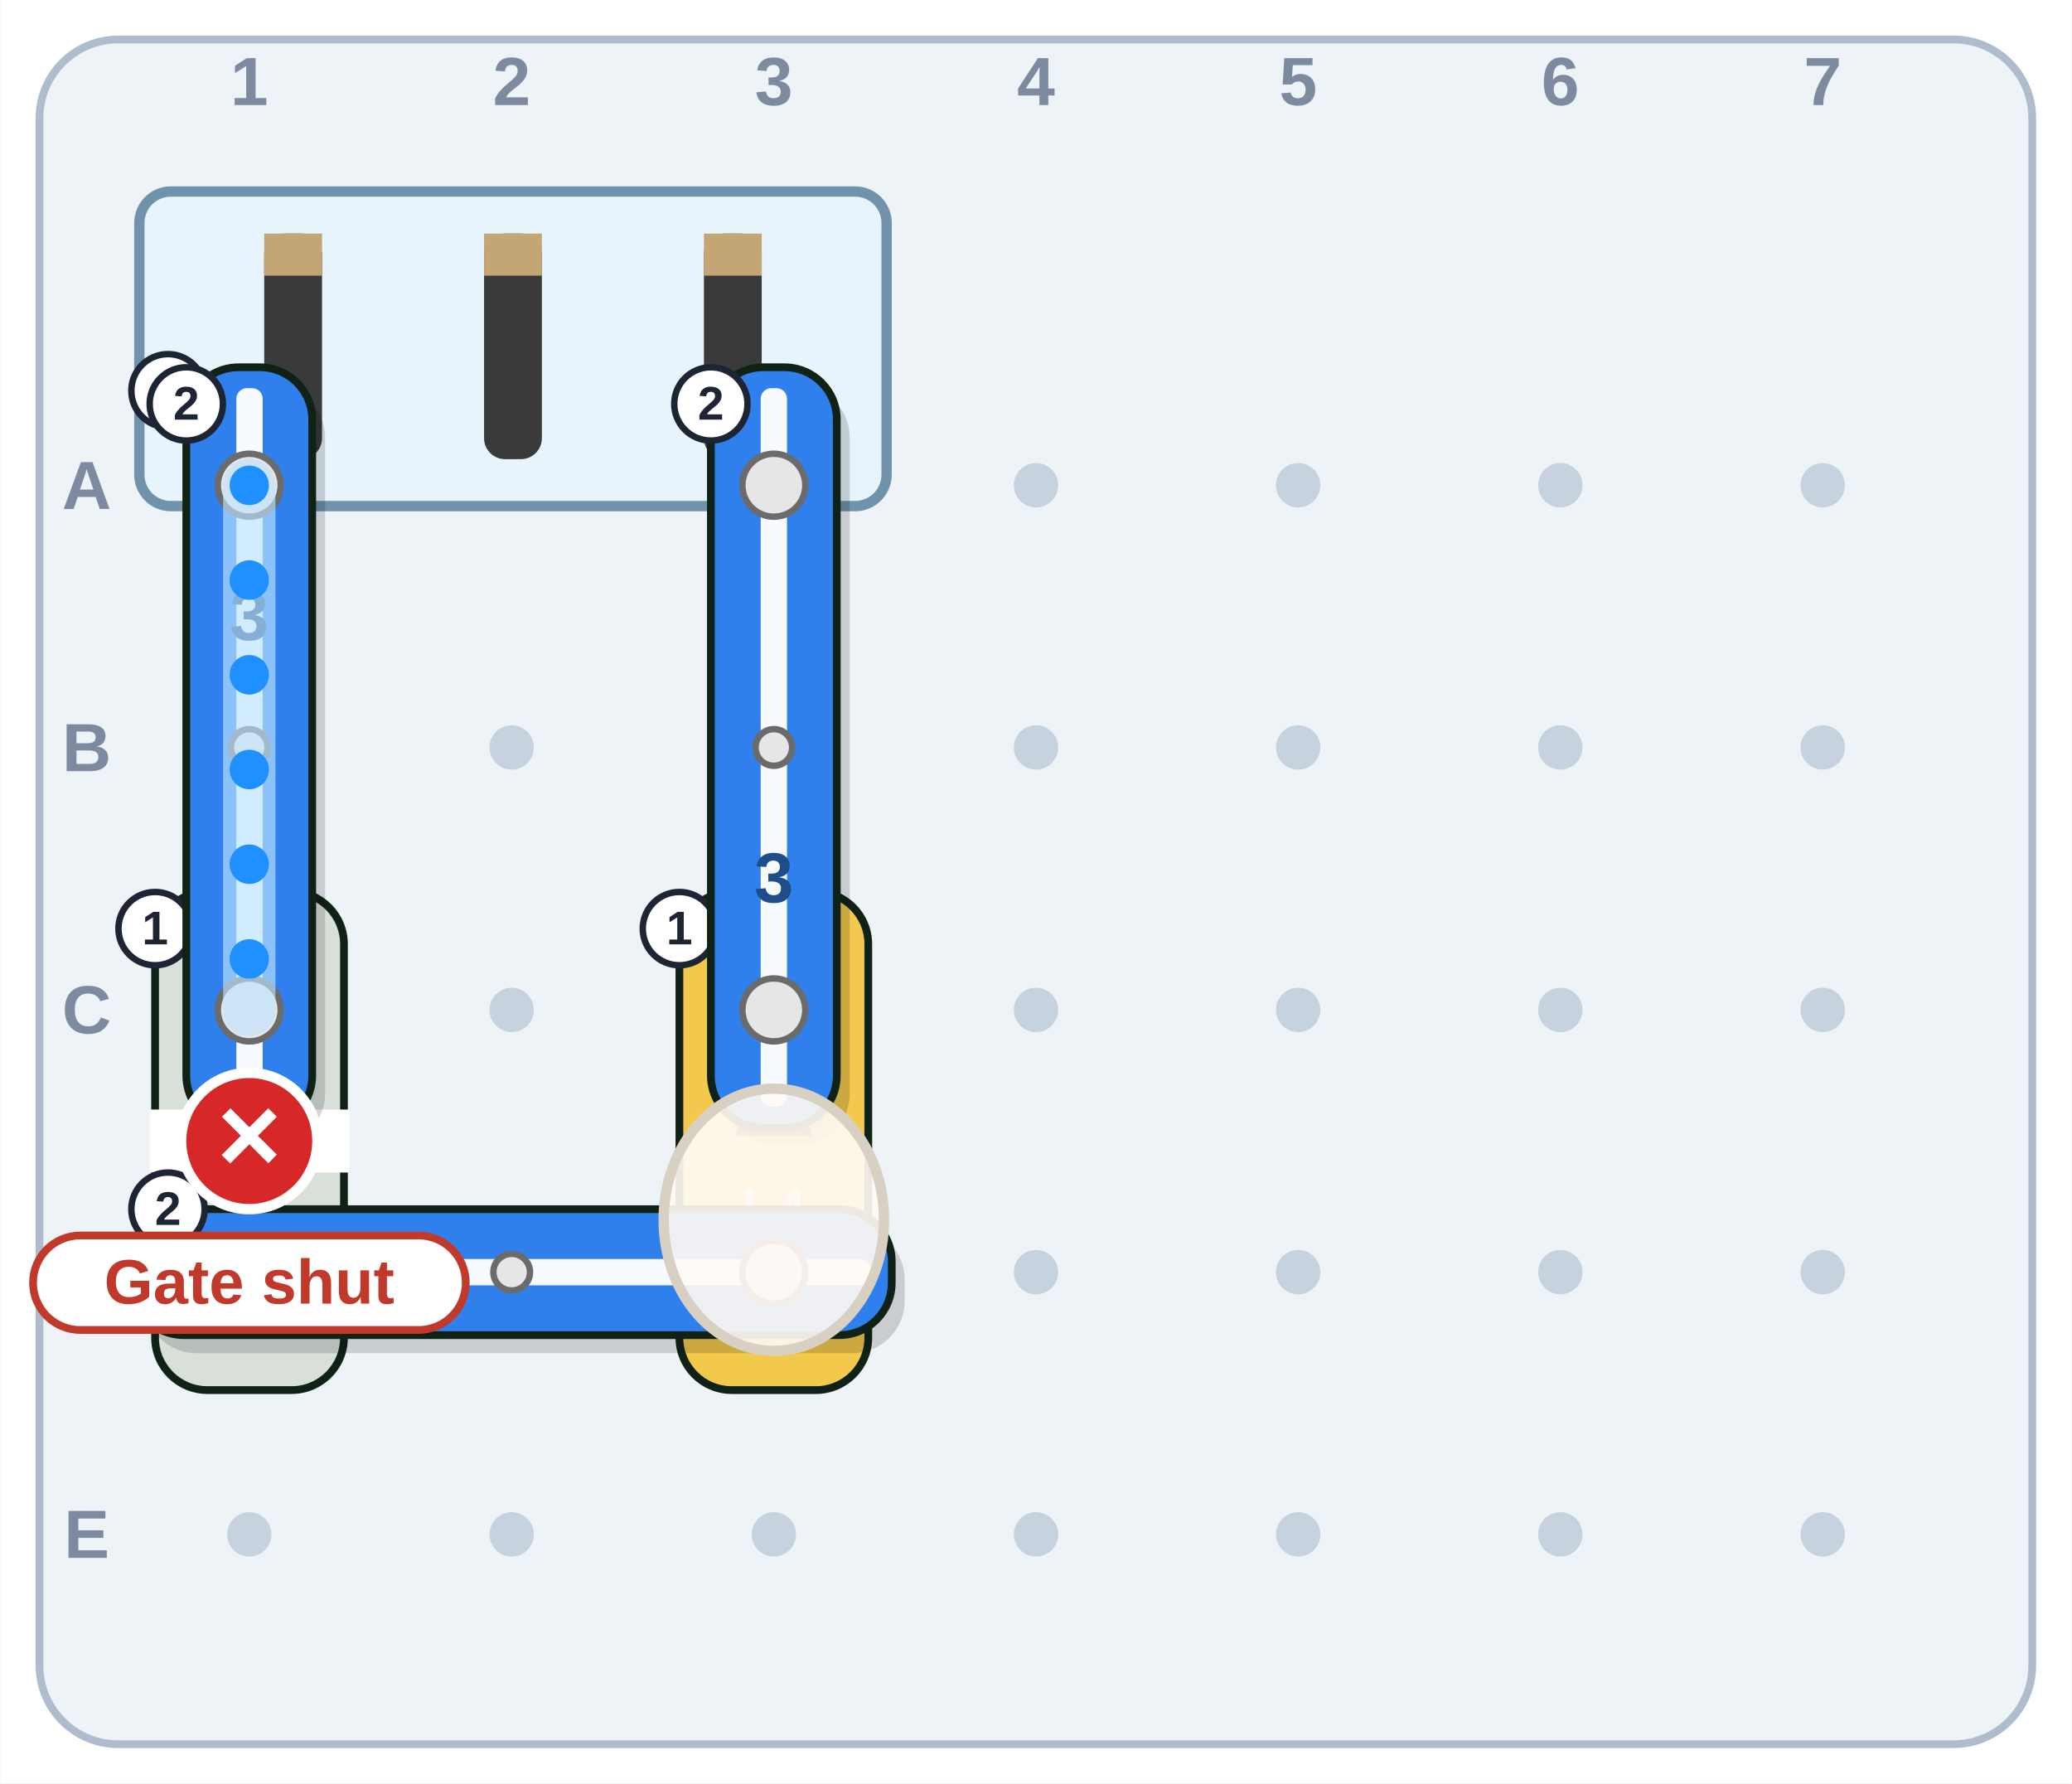
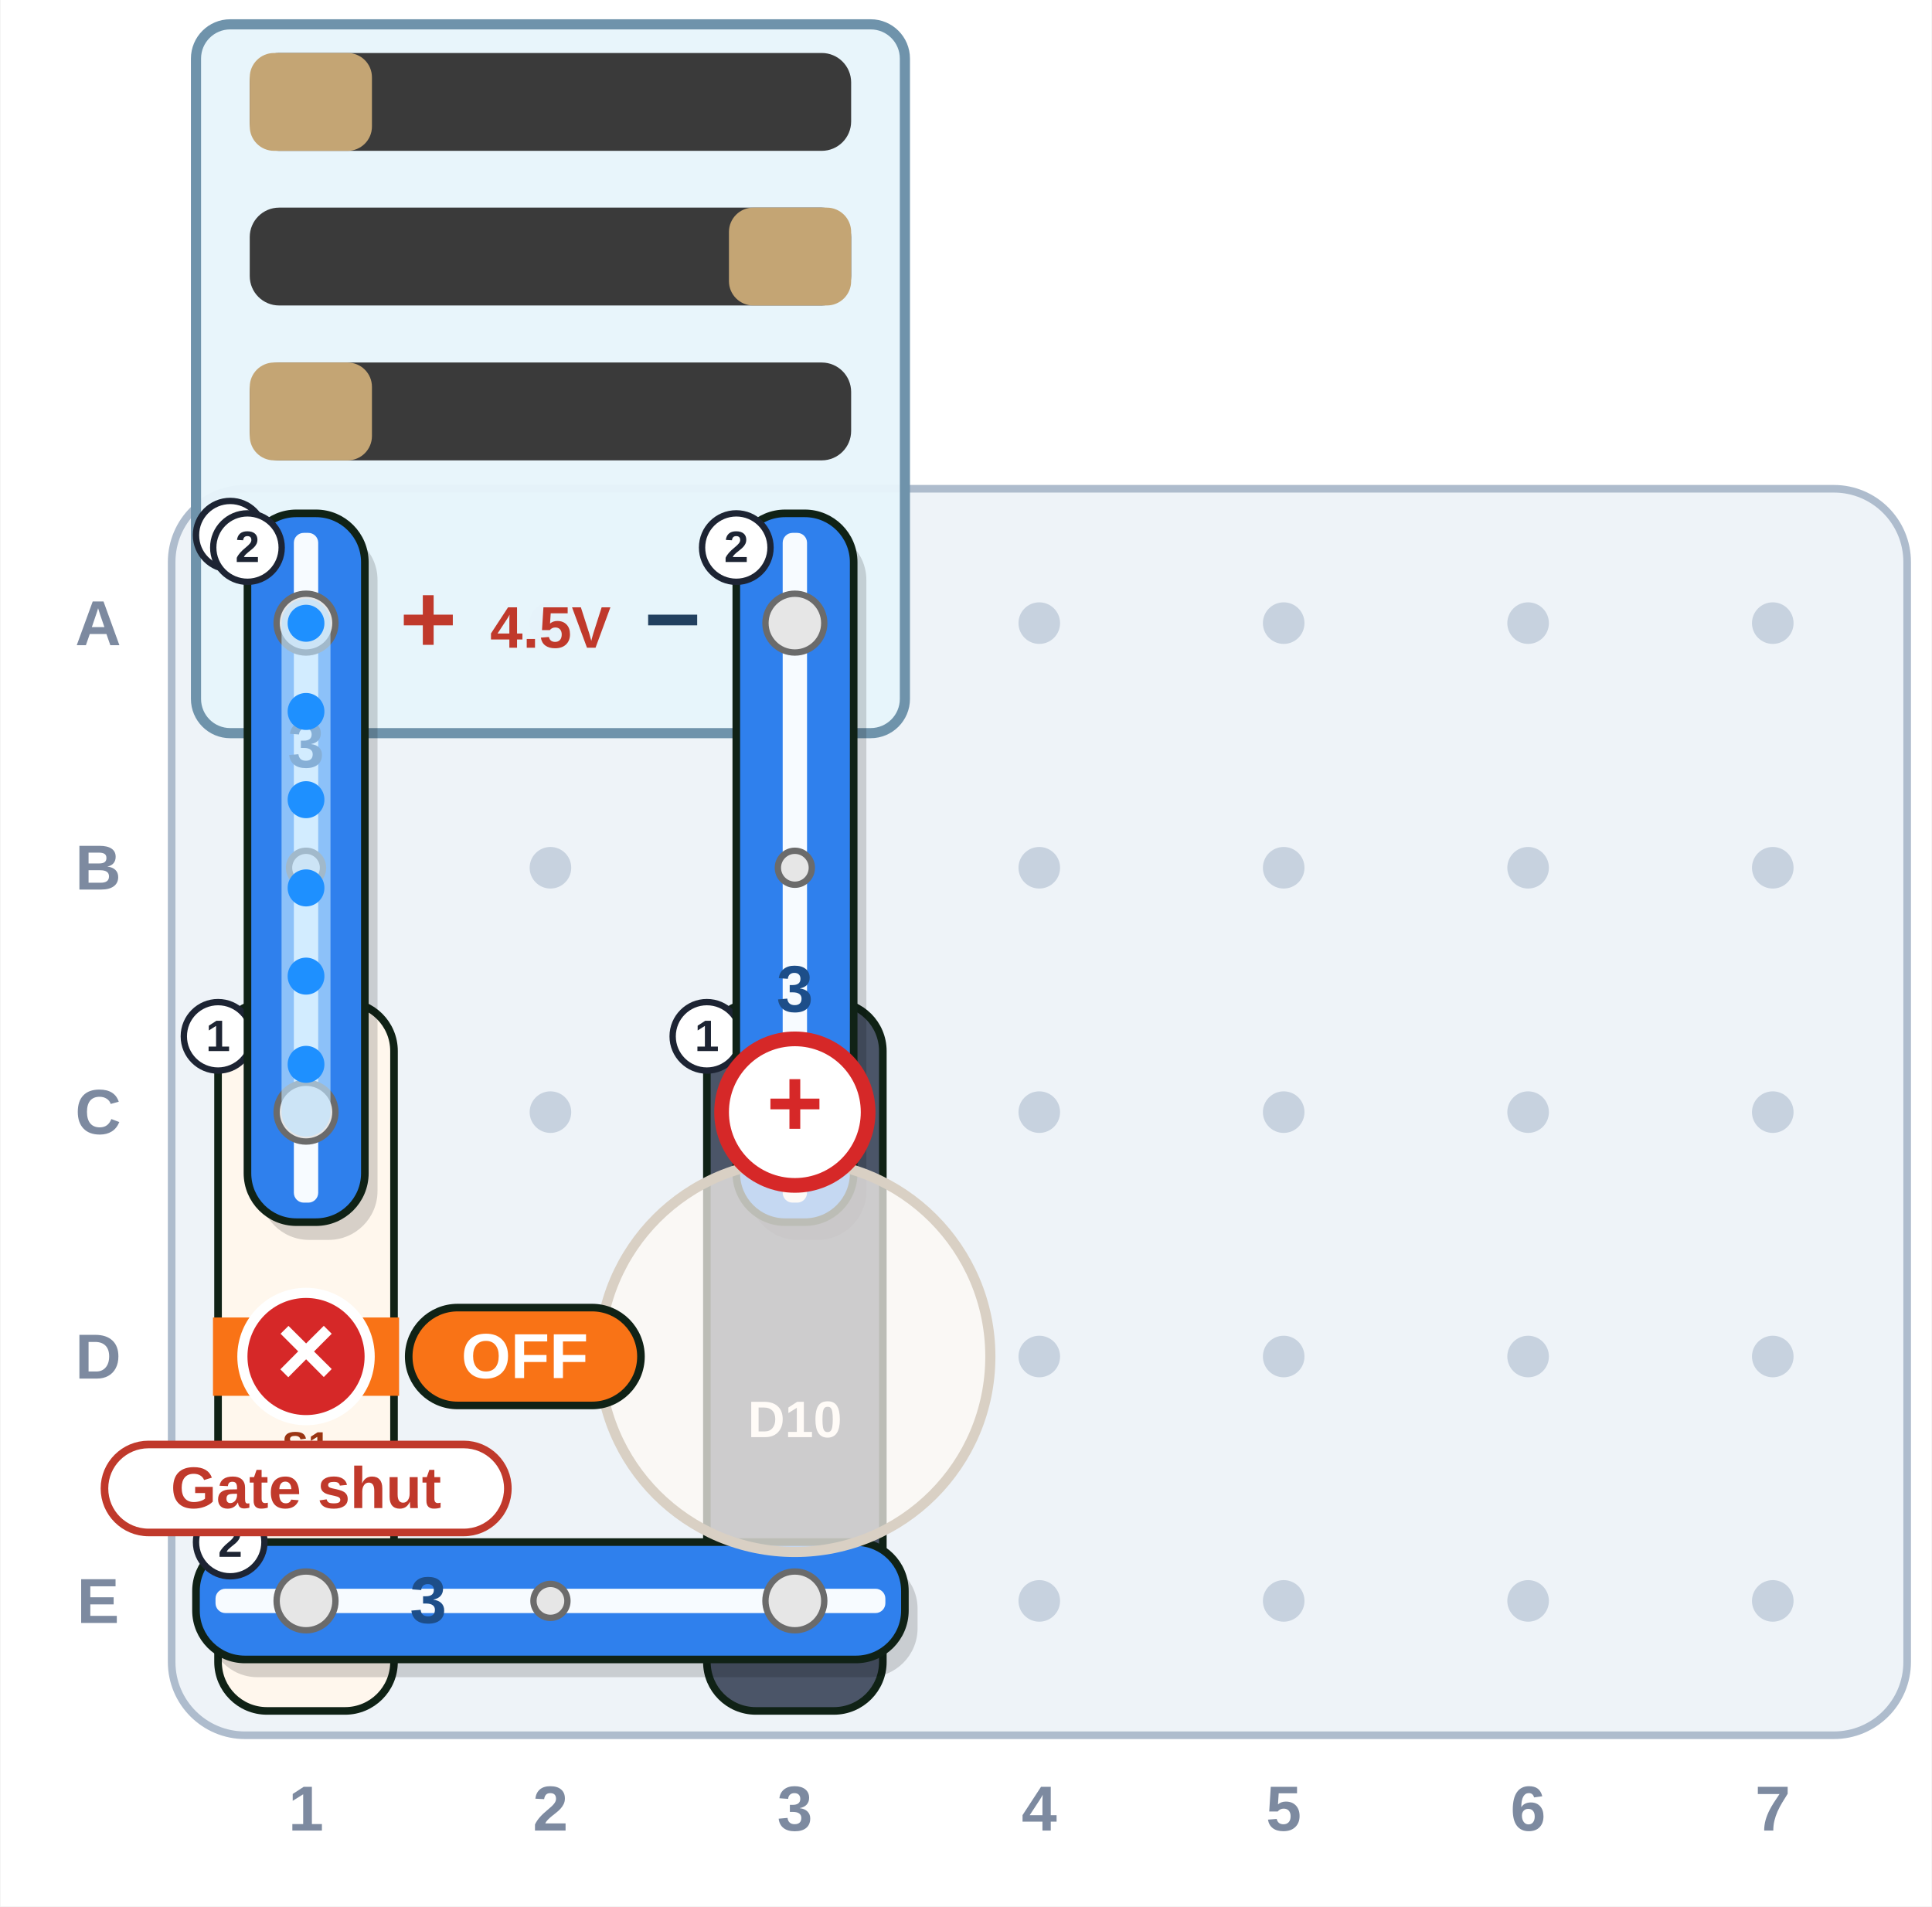
- <svg xmlns="http://www.w3.org/2000/svg" width="803" height="691" viewBox="198.6 100.2 802.8 691.0" font-family="'Avenir Next','Trebuchet MS','Helvetica Neue',Arial,sans-serif">
-   <rect x="198.6" y="100.2" width="802.8" height="691.0" fill="#ffffff" />
-   <rect x="213.8" y="115.5" width="772.3" height="660.5" rx="30.5" fill="#eef3f8" stroke="#aebccd" stroke-width="3" />
-   <circle cx="295.1" cy="288.2" r="8.6" fill="#c7d2df" />
-   <circle cx="396.8" cy="288.2" r="8.6" fill="#c7d2df" />
-   <circle cx="498.4" cy="288.2" r="8.6" fill="#c7d2df" />
-   <circle cx="600.0" cy="288.2" r="8.6" fill="#c7d2df" />
-   <circle cx="701.6" cy="288.2" r="8.6" fill="#c7d2df" />
-   <circle cx="803.2" cy="288.2" r="8.6" fill="#c7d2df" />
-   <circle cx="904.9" cy="288.2" r="8.6" fill="#c7d2df" />
-   <circle cx="295.1" cy="389.8" r="8.6" fill="#c7d2df" />
-   <circle cx="396.8" cy="389.8" r="8.6" fill="#c7d2df" />
-   <circle cx="498.4" cy="389.8" r="8.6" fill="#c7d2df" />
-   <circle cx="600.0" cy="389.8" r="8.6" fill="#c7d2df" />
-   <circle cx="701.6" cy="389.8" r="8.6" fill="#c7d2df" />
-   <circle cx="803.2" cy="389.8" r="8.6" fill="#c7d2df" />
-   <circle cx="904.9" cy="389.8" r="8.6" fill="#c7d2df" />
-   <circle cx="295.1" cy="491.5" r="8.6" fill="#c7d2df" />
-   <circle cx="396.8" cy="491.5" r="8.6" fill="#c7d2df" />
-   <circle cx="498.4" cy="491.5" r="8.6" fill="#c7d2df" />
-   <circle cx="600.0" cy="491.5" r="8.6" fill="#c7d2df" />
-   <circle cx="701.6" cy="491.5" r="8.6" fill="#c7d2df" />
-   <circle cx="803.2" cy="491.5" r="8.6" fill="#c7d2df" />
-   <circle cx="904.9" cy="491.5" r="8.6" fill="#c7d2df" />
-   <circle cx="295.1" cy="593.1" r="8.6" fill="#c7d2df" />
-   <circle cx="396.8" cy="593.1" r="8.6" fill="#c7d2df" />
-   <circle cx="498.4" cy="593.1" r="8.6" fill="#c7d2df" />
-   <circle cx="600.0" cy="593.1" r="8.6" fill="#c7d2df" />
-   <circle cx="701.6" cy="593.1" r="8.6" fill="#c7d2df" />
-   <circle cx="803.2" cy="593.1" r="8.6" fill="#c7d2df" />
-   <circle cx="904.9" cy="593.1" r="8.6" fill="#c7d2df" />
-   <circle cx="295.1" cy="694.7" r="8.6" fill="#c7d2df" />
-   <circle cx="396.8" cy="694.7" r="8.6" fill="#c7d2df" />
-   <circle cx="498.4" cy="694.7" r="8.6" fill="#c7d2df" />
-   <circle cx="600.0" cy="694.7" r="8.6" fill="#c7d2df" />
-   <circle cx="701.6" cy="694.7" r="8.6" fill="#c7d2df" />
-   <circle cx="803.2" cy="694.7" r="8.6" fill="#c7d2df" />
-   <circle cx="904.9" cy="694.7" r="8.6" fill="#c7d2df" />
-   <text x="232.1" y="297.4" font-size="26.422" fill="#7d8aa0" font-weight="bold" text-anchor="middle">
-     <tspan x="232.1" dy="0.0">A</tspan>
+ <svg xmlns="http://www.w3.org/2000/svg" width="762" height="752" viewBox="219.2 24.0 761.6 752.0" font-family="'Avenir Next','Trebuchet MS','Helvetica Neue',Arial,sans-serif">
+   <rect x="219.2" y="24.0" width="761.6" height="752.0" fill="#ffffff" />
+   <rect x="286.7" y="216.8" width="684.5" height="491.7" rx="28.9" fill="#eef3f8" stroke="#aebccd" stroke-width="3" data-grid="7x5" />
+   <circle cx="339.7" cy="269.8" r="8.2" fill="#c7d2df" />
+   <circle cx="436.1" cy="269.8" r="8.2" fill="#c7d2df" />
+   <circle cx="532.5" cy="269.8" r="8.2" fill="#c7d2df" />
+   <circle cx="628.9" cy="269.8" r="8.2" fill="#c7d2df" />
+   <circle cx="725.3" cy="269.8" r="8.2" fill="#c7d2df" />
+   <circle cx="821.7" cy="269.8" r="8.2" fill="#c7d2df" />
+   <circle cx="918.2" cy="269.8" r="8.2" fill="#c7d2df" />
+   <circle cx="339.7" cy="366.3" r="8.2" fill="#c7d2df" />
+   <circle cx="436.1" cy="366.3" r="8.2" fill="#c7d2df" />
+   <circle cx="532.5" cy="366.3" r="8.2" fill="#c7d2df" />
+   <circle cx="628.9" cy="366.3" r="8.2" fill="#c7d2df" />
+   <circle cx="725.3" cy="366.3" r="8.2" fill="#c7d2df" />
+   <circle cx="821.7" cy="366.3" r="8.2" fill="#c7d2df" />
+   <circle cx="918.2" cy="366.3" r="8.2" fill="#c7d2df" />
+   <circle cx="339.7" cy="462.7" r="8.2" fill="#c7d2df" />
+   <circle cx="436.1" cy="462.7" r="8.2" fill="#c7d2df" />
+   <circle cx="532.5" cy="462.7" r="8.2" fill="#c7d2df" />
+   <circle cx="628.9" cy="462.7" r="8.2" fill="#c7d2df" />
+   <circle cx="725.3" cy="462.7" r="8.2" fill="#c7d2df" />
+   <circle cx="821.7" cy="462.7" r="8.2" fill="#c7d2df" />
+   <circle cx="918.2" cy="462.7" r="8.2" fill="#c7d2df" />
+   <circle cx="339.7" cy="559.1" r="8.2" fill="#c7d2df" />
+   <circle cx="436.1" cy="559.1" r="8.2" fill="#c7d2df" />
+   <circle cx="532.5" cy="559.1" r="8.2" fill="#c7d2df" />
+   <circle cx="628.9" cy="559.1" r="8.2" fill="#c7d2df" />
+   <circle cx="725.3" cy="559.1" r="8.2" fill="#c7d2df" />
+   <circle cx="821.7" cy="559.1" r="8.2" fill="#c7d2df" />
+   <circle cx="918.2" cy="559.1" r="8.2" fill="#c7d2df" />
+   <circle cx="339.7" cy="655.5" r="8.2" fill="#c7d2df" />
+   <circle cx="436.1" cy="655.5" r="8.2" fill="#c7d2df" />
+   <circle cx="532.5" cy="655.5" r="8.2" fill="#c7d2df" />
+   <circle cx="628.9" cy="655.5" r="8.2" fill="#c7d2df" />
+   <circle cx="725.3" cy="655.5" r="8.2" fill="#c7d2df" />
+   <circle cx="821.7" cy="655.5" r="8.2" fill="#c7d2df" />
+   <circle cx="918.2" cy="655.5" r="8.2" fill="#c7d2df" />
+   <text x="257.7" y="278.5" font-size="25.067" fill="#7d8aa0" font-weight="bold" text-anchor="middle">
+     <tspan x="257.7" dy="0.0">A</tspan>
  </text>
-   <text x="232.1" y="399.0" font-size="26.422" fill="#7d8aa0" font-weight="bold" text-anchor="middle">
-     <tspan x="232.1" dy="0.0">B</tspan>
+   <text x="257.7" y="374.9" font-size="25.067" fill="#7d8aa0" font-weight="bold" text-anchor="middle">
+     <tspan x="257.7" dy="0.0">B</tspan>
  </text>
-   <text x="232.1" y="500.6" font-size="26.422" fill="#7d8aa0" font-weight="bold" text-anchor="middle">
-     <tspan x="232.1" dy="0.0">C</tspan>
+   <text x="257.7" y="471.3" font-size="25.067" fill="#7d8aa0" font-weight="bold" text-anchor="middle">
+     <tspan x="257.7" dy="0.0">C</tspan>
  </text>
-   <text x="232.1" y="602.2" font-size="26.422" fill="#7d8aa0" font-weight="bold" text-anchor="middle">
-     <tspan x="232.1" dy="0.0">D</tspan>
+   <text x="257.7" y="567.8" font-size="25.067" fill="#7d8aa0" font-weight="bold" text-anchor="middle">
+     <tspan x="257.7" dy="0.0">D</tspan>
  </text>
-   <text x="232.1" y="703.8" font-size="26.422" fill="#7d8aa0" font-weight="bold" text-anchor="middle">
-     <tspan x="232.1" dy="0.0">E</tspan>
+   <text x="257.7" y="664.2" font-size="25.067" fill="#7d8aa0" font-weight="bold" text-anchor="middle">
+     <tspan x="257.7" dy="0.0">E</tspan>
  </text>
-   <text x="295.1" y="140.9" font-size="26.422" fill="#7d8aa0" font-weight="bold" text-anchor="middle">
-     <tspan x="295.1" dy="0.0">1</tspan>
+   <text x="339.7" y="746.1" font-size="25.067" fill="#7d8aa0" font-weight="bold" text-anchor="middle">
+     <tspan x="339.7" dy="0.0">1</tspan>
  </text>
-   <text x="396.8" y="140.9" font-size="26.422" fill="#7d8aa0" font-weight="bold" text-anchor="middle">
-     <tspan x="396.8" dy="0.0">2</tspan>
+   <text x="436.1" y="746.1" font-size="25.067" fill="#7d8aa0" font-weight="bold" text-anchor="middle">
+     <tspan x="436.1" dy="0.0">2</tspan>
  </text>
-   <text x="498.4" y="140.9" font-size="26.422" fill="#7d8aa0" font-weight="bold" text-anchor="middle">
-     <tspan x="498.4" dy="0.0">3</tspan>
+   <text x="532.5" y="746.1" font-size="25.067" fill="#7d8aa0" font-weight="bold" text-anchor="middle">
+     <tspan x="532.5" dy="0.0">3</tspan>
  </text>
-   <text x="600.0" y="140.9" font-size="26.422" fill="#7d8aa0" font-weight="bold" text-anchor="middle">
-     <tspan x="600.0" dy="0.0">4</tspan>
+   <text x="628.9" y="746.1" font-size="25.067" fill="#7d8aa0" font-weight="bold" text-anchor="middle">
+     <tspan x="628.9" dy="0.0">4</tspan>
  </text>
-   <text x="701.6" y="140.9" font-size="26.422" fill="#7d8aa0" font-weight="bold" text-anchor="middle">
-     <tspan x="701.6" dy="0.0">5</tspan>
+   <text x="725.3" y="746.1" font-size="25.067" fill="#7d8aa0" font-weight="bold" text-anchor="middle">
+     <tspan x="725.3" dy="0.0">5</tspan>
  </text>
-   <text x="803.2" y="140.9" font-size="26.422" fill="#7d8aa0" font-weight="bold" text-anchor="middle">
-     <tspan x="803.2" dy="0.0">6</tspan>
+   <text x="821.7" y="746.1" font-size="25.067" fill="#7d8aa0" font-weight="bold" text-anchor="middle">
+     <tspan x="821.7" dy="0.0">6</tspan>
  </text>
-   <text x="904.9" y="140.9" font-size="26.422" fill="#7d8aa0" font-weight="bold" text-anchor="middle">
-     <tspan x="904.9" dy="0.0">7</tspan>
+   <text x="918.2" y="746.1" font-size="25.067" fill="#7d8aa0" font-weight="bold" text-anchor="middle">
+     <tspan x="918.2" dy="0.0">7</tspan>
  </text>
-   <g opacity="1">
-     <rect x="252.5" y="174.4" width="289.6" height="121.9" rx="12.2" fill="#e7f4fb" stroke="#6f93ab" stroke-width="4" />
-     <rect x="300.9" y="190.7" width="22.4" height="87.4" rx="8.1" fill="#3a3a3a" />
-     <rect x="300.9" y="190.7" width="22.4" height="16.3" fill="#c4a574" />
-     <rect x="386.1" y="190.7" width="22.4" height="87.4" rx="8.1" fill="#3a3a3a" />
-     <rect x="386.1" y="190.7" width="22.4" height="16.3" fill="#c4a574" />
-     <rect x="471.3" y="190.7" width="22.4" height="87.4" rx="8.1" fill="#3a3a3a" />
-     <rect x="471.3" y="190.7" width="22.4" height="16.3" fill="#c4a574" />
-     <circle cx="295.1" cy="288.2" r="16.3" fill="#d8dde3" stroke="#5c6770" stroke-width="3" />
-     <text x="295.1" y="259.8" font-size="28.454" fill="#c0392b" font-weight="bold" text-anchor="middle">
-       <tspan x="295.1" dy="0.0">+</tspan>
+   <g opacity="1" data-step="2" data-key="B3B" data-want="1A 3A span=3 depth=3" data-drawn="1A 3A span=3 depth=3">
+     <rect x="296.3" y="33.6" width="279.6" height="279.6" rx="13.5" fill="#e7f4fb" fill-opacity="0.96" stroke="#6f93ab" stroke-width="4" />
+     <rect x="317.5" y="44.9" width="237.2" height="38.6" rx="11.6" fill="#3a3a3a" />
+     <rect x="317.5" y="44.9" width="48.2" height="38.6" rx="9.6" fill="#c4a574" />
+     <rect x="317.5" y="105.9" width="237.2" height="38.6" rx="11.6" fill="#3a3a3a" />
+     <rect x="506.5" y="105.9" width="48.2" height="38.6" rx="9.6" fill="#c4a574" />
+     <rect x="317.5" y="167.0" width="237.2" height="38.6" rx="11.6" fill="#3a3a3a" />
+     <rect x="317.5" y="167.0" width="48.2" height="38.6" rx="9.6" fill="#c4a574" />
+     <text x="436.1" y="279.5" font-size="23.138" fill="#c0392b" font-weight="bold" text-anchor="middle">
+       <tspan x="436.1" dy="0.0">4.5V</tspan>
    </text>
-     <circle cx="498.4" cy="288.2" r="16.3" fill="#d8dde3" stroke="#5c6770" stroke-width="3" />
-     <text x="498.4" y="259.8" font-size="28.454" fill="#22405f" font-weight="bold" text-anchor="middle">
-       <tspan x="498.4" dy="0.0">−</tspan>
+     <circle cx="339.7" cy="269.8" r="15.4" fill="#d8dde3" stroke="#5c6770" stroke-width="3" />
+     <text x="387.9" y="281.4" font-size="38.564" fill="#c0392b" font-weight="bold" text-anchor="middle">
+       <tspan x="387.9" dy="0.0">+</tspan>
    </text>
-     <circle cx="263.6" cy="251.6" r="14.2" fill="#fff" stroke="#1d2433" stroke-width="2.5" />
-     <text x="263.6" y="257.7" font-size="18.292" fill="#1d2433" font-weight="bold" text-anchor="middle">
-       <tspan x="263.6" dy="0.0">1</tspan>
+     <circle cx="532.5" cy="269.8" r="15.4" fill="#d8dde3" stroke="#5c6770" stroke-width="3" />
+     <text x="484.3" y="281.4" font-size="38.564" fill="#22405f" font-weight="bold" text-anchor="middle">
+       <tspan x="484.3" dy="0.0">−</tspan>
+     </text>
+     <circle cx="309.8" cy="235.1" r="13.5" fill="#fff" stroke="#1d2433" stroke-width="2.5" />
+     <text x="309.8" y="240.9" font-size="17.354" fill="#1d2433" font-weight="bold" text-anchor="middle">
+       <tspan x="309.8" dy="0.0">1</tspan>
    </text>
  </g>
-   <g opacity="1">
-     <rect x="258.6" y="445.7" width="73.2" height="193.1" rx="20.3" fill="#d9e0da" stroke="#102216" stroke-width="3" />
-     <rect x="256.6" y="530.1" width="77.2" height="24.4" fill="#fff" />
-     <circle cx="295.1" cy="491.5" r="12.2" fill="#e6e6e6" stroke="#6b6b6b" stroke-width="2.5" />
-     <circle cx="295.1" cy="593.1" r="12.2" fill="#e6e6e6" stroke="#6b6b6b" stroke-width="2.5" />
-     <rect x="282.1" y="485.2" width="26.0" height="32.5" rx="4.9" fill="#fff" stroke="#102216" stroke-width="4" />
-     <text x="295.1" y="478.7" font-size="22.763" fill="#9a3412" font-weight="bold" text-anchor="middle">
-       <tspan x="295.1" dy="0.0">OFF</tspan>
+   <g opacity="1" data-step="3" data-key="S1" data-want="1C 1E span=3 depth=1" data-drawn="1C 1E span=3 depth=1">
+     <rect x="305.0" y="419.3" width="69.4" height="279.6" rx="19.3" fill="#fff7ed" stroke="#102216" stroke-width="3" />
+     <rect x="303.0" y="543.7" width="73.4" height="30.9" fill="#f97316" />
+     <circle cx="339.7" cy="462.7" r="11.6" fill="#e6e6e6" stroke="#6b6b6b" stroke-width="2.5" />
+     <circle cx="339.7" cy="655.5" r="11.6" fill="#e6e6e6" stroke="#6b6b6b" stroke-width="2.5" />
+     <text x="339.7" y="599.6" font-size="15.426" fill="#9a3412" font-weight="bold" text-anchor="middle">
+       <tspan x="339.7" dy="0.0">S1</tspan>
    </text>
-     <text x="295.1" y="575.8" font-size="21.341" fill="#fff" font-weight="bold" text-anchor="middle">
-       <tspan x="295.1" dy="0.0">S1</tspan>
-     </text>
-     <circle cx="258.6" cy="460.0" r="14.2" fill="#fff" stroke="#1d2433" stroke-width="2.5" />
-     <text x="258.6" y="466.1" font-size="18.292" fill="#1d2433" font-weight="bold" text-anchor="middle">
-       <tspan x="258.6" dy="0.0">1</tspan>
+     <circle cx="305.0" cy="432.8" r="13.5" fill="#fff" stroke="#1d2433" stroke-width="2.5" />
+     <text x="305.0" y="438.6" font-size="17.354" fill="#1d2433" font-weight="bold" text-anchor="middle">
+       <tspan x="305.0" dy="0.0">1</tspan>
    </text>
  </g>
-   <g opacity="1">
-     <rect x="461.8" y="445.7" width="73.2" height="193.1" rx="20.3" fill="#f2c94c" stroke="#102216" stroke-width="3" />
-     <circle cx="498.4" cy="593.1" r="12.2" fill="#e6e6e6" stroke="#6b6b6b" stroke-width="2.5" />
-     <circle cx="498.4" cy="491.5" r="12.2" fill="#e6e6e6" stroke="#6b6b6b" stroke-width="2.5" />
-     <path d="M 485.4 538.8 Q 498.4 501.4 511.4 538.8 Z" fill="#f4efdc" fill-opacity="0.85" stroke="#6b5a2e" stroke-width="3" />
-     <circle cx="498.4" cy="530.7" r="5.7" fill="#fff8dc" stroke="#555" stroke-width="2" />
-     <text x="498.4" y="575.8" font-size="21.341" fill="#fff" font-weight="bold" text-anchor="middle">
-       <tspan x="498.4" dy="0.0">L4</tspan>
+   <g opacity="1" data-step="4" data-key="D10" data-want="3C 3E span=3 depth=1" data-drawn="3C 3E span=3 depth=1">
+     <rect x="497.8" y="419.3" width="69.4" height="279.6" rx="19.3" fill="#4b5568" stroke="#102216" stroke-width="3" />
+     <circle cx="532.5" cy="462.7" r="11.6" fill="#e6e6e6" stroke="#6b6b6b" stroke-width="2.5" />
+     <circle cx="532.5" cy="655.5" r="11.6" fill="#e6e6e6" stroke="#6b6b6b" stroke-width="2.5" />
+     <text x="532.5" y="590.9" font-size="20.246" fill="#fff" font-weight="bold" text-anchor="middle">
+       <tspan x="532.5" dy="0.0">D10</tspan>
    </text>
-     <circle cx="461.8" cy="460.0" r="14.2" fill="#fff" stroke="#1d2433" stroke-width="2.5" />
-     <text x="461.8" y="466.1" font-size="18.292" fill="#1d2433" font-weight="bold" text-anchor="middle">
-       <tspan x="461.8" dy="0.0">1</tspan>
+     <circle cx="497.8" cy="432.8" r="13.5" fill="#fff" stroke="#1d2433" stroke-width="2.5" />
+     <text x="497.8" y="438.6" font-size="17.354" fill="#1d2433" font-weight="bold" text-anchor="middle">
+       <tspan x="497.8" dy="0.0">1</tspan>
    </text>
  </g>
-   <g opacity="1">
-     <rect x="275.7" y="249.5" width="48.8" height="294.7" rx="20.3" fill="#000" opacity="0.16" />
-     <rect x="270.7" y="242.5" width="48.8" height="294.7" rx="20.3" fill="#2f80ed" stroke="#102216" stroke-width="3" />
-     <rect x="290.1" y="250.6" width="10.2" height="278.4" rx="4.1" fill="#f7fbff" />
-     <circle cx="295.1" cy="288.2" r="12.2" fill="#e6e6e6" stroke="#6b6b6b" stroke-width="2.5" />
-     <circle cx="295.1" cy="389.8" r="7.1" fill="#e6e6e6" stroke="#6b6b6b" stroke-width="2.5" />
-     <circle cx="295.1" cy="491.5" r="12.2" fill="#e6e6e6" stroke="#6b6b6b" stroke-width="2.5" />
-     <text x="295.1" y="348.2" font-size="27.438" fill="#1d4e89" font-weight="bold" text-anchor="middle">
-       <tspan x="295.1" dy="0.0">3</tspan>
+   <g opacity="1" data-step="5" data-key="wire3" data-want="1A 1B 1C span=3 depth=1" data-drawn="1A 1B 1C span=3 depth=1">
+     <rect x="321.6" y="233.5" width="46.3" height="279.6" rx="19.3" fill="#000" opacity="0.16" />
+     <rect x="316.6" y="226.5" width="46.3" height="279.6" rx="19.3" fill="#2f80ed" stroke="#102216" stroke-width="3" />
+     <rect x="334.9" y="234.2" width="9.6" height="264.2" rx="3.9" fill="#f7fbff" />
+     <circle cx="339.7" cy="269.8" r="11.6" fill="#e6e6e6" stroke="#6b6b6b" stroke-width="2.5" />
+     <circle cx="339.7" cy="366.3" r="6.7" fill="#e6e6e6" stroke="#6b6b6b" stroke-width="2.5" />
+     <circle cx="339.7" cy="462.7" r="11.6" fill="#e6e6e6" stroke="#6b6b6b" stroke-width="2.5" />
+     <text x="339.7" y="326.7" font-size="26.031" fill="#1d4e89" font-weight="bold" text-anchor="middle">
+       <tspan x="339.7" dy="0.0">3</tspan>
    </text>
-     <circle cx="270.7" cy="256.7" r="14.2" fill="#fff" stroke="#1d2433" stroke-width="2.5" />
-     <text x="270.7" y="262.8" font-size="18.292" fill="#1d2433" font-weight="bold" text-anchor="middle">
-       <tspan x="270.7" dy="0.0">2</tspan>
+     <circle cx="316.6" cy="240.0" r="13.5" fill="#fff" stroke="#1d2433" stroke-width="2.5" />
+     <text x="316.6" y="245.7" font-size="17.354" fill="#1d2433" font-weight="bold" text-anchor="middle">
+       <tspan x="316.6" dy="0.0">2</tspan>
    </text>
  </g>
-   <g opacity="1">
-     <rect x="254.4" y="575.7" width="294.7" height="48.8" rx="20.3" fill="#000" opacity="0.16" />
-     <rect x="249.4" y="568.7" width="294.7" height="48.8" rx="20.3" fill="#2f80ed" stroke="#102216" stroke-width="3" />
-     <rect x="257.5" y="588.0" width="278.4" height="10.2" rx="4.1" fill="#f7fbff" />
-     <circle cx="295.1" cy="593.1" r="12.2" fill="#e6e6e6" stroke="#6b6b6b" stroke-width="2.5" />
-     <circle cx="396.8" cy="593.1" r="7.1" fill="#e6e6e6" stroke="#6b6b6b" stroke-width="2.5" />
-     <circle cx="498.4" cy="593.1" r="12.2" fill="#e6e6e6" stroke="#6b6b6b" stroke-width="2.5" />
-     <text x="345.9" y="602.2" font-size="27.438" fill="#1d4e89" font-weight="bold" text-anchor="middle">
-       <tspan x="345.9" dy="0.0">3</tspan>
+   <g opacity="1" data-step="6" data-key="wire3" data-want="1E 2E 3E span=3 depth=1" data-drawn="1E 2E 3E span=3 depth=1">
+     <rect x="301.3" y="639.3" width="279.6" height="46.3" rx="19.3" fill="#000" opacity="0.16" />
+     <rect x="296.3" y="632.3" width="279.6" height="46.3" rx="19.3" fill="#2f80ed" stroke="#102216" stroke-width="3" />
+     <rect x="304.0" y="650.7" width="264.2" height="9.6" rx="3.9" fill="#f7fbff" />
+     <circle cx="339.7" cy="655.5" r="11.6" fill="#e6e6e6" stroke="#6b6b6b" stroke-width="2.5" />
+     <circle cx="436.1" cy="655.5" r="6.7" fill="#e6e6e6" stroke="#6b6b6b" stroke-width="2.5" />
+     <circle cx="532.5" cy="655.5" r="11.6" fill="#e6e6e6" stroke="#6b6b6b" stroke-width="2.5" />
+     <text x="387.9" y="664.2" font-size="26.031" fill="#1d4e89" font-weight="bold" text-anchor="middle">
+       <tspan x="387.9" dy="0.0">3</tspan>
    </text>
-     <circle cx="263.6" cy="568.7" r="14.2" fill="#fff" stroke="#1d2433" stroke-width="2.5" />
-     <text x="263.6" y="574.8" font-size="18.292" fill="#1d2433" font-weight="bold" text-anchor="middle">
-       <tspan x="263.6" dy="0.0">2</tspan>
+     <circle cx="309.8" cy="632.3" r="13.5" fill="#fff" stroke="#1d2433" stroke-width="2.5" />
+     <text x="309.8" y="638.1" font-size="17.354" fill="#1d2433" font-weight="bold" text-anchor="middle">
+       <tspan x="309.8" dy="0.0">2</tspan>
    </text>
  </g>
-   <g opacity="1">
-     <rect x="479.0" y="249.5" width="48.8" height="294.7" rx="20.3" fill="#000" opacity="0.16" />
-     <rect x="474.0" y="242.5" width="48.8" height="294.7" rx="20.3" fill="#2f80ed" stroke="#102216" stroke-width="3" />
-     <rect x="493.3" y="250.6" width="10.2" height="278.4" rx="4.1" fill="#f7fbff" />
-     <circle cx="498.4" cy="491.5" r="12.2" fill="#e6e6e6" stroke="#6b6b6b" stroke-width="2.5" />
-     <circle cx="498.4" cy="389.8" r="7.1" fill="#e6e6e6" stroke="#6b6b6b" stroke-width="2.5" />
-     <circle cx="498.4" cy="288.2" r="12.2" fill="#e6e6e6" stroke="#6b6b6b" stroke-width="2.5" />
-     <text x="498.4" y="449.8" font-size="27.438" fill="#1d4e89" font-weight="bold" text-anchor="middle">
-       <tspan x="498.4" dy="0.0">3</tspan>
+   <g opacity="1" data-step="7" data-key="wire3" data-want="3C 3B 3A span=3 depth=1" data-drawn="3C 3B 3A span=3 depth=1">
+     <rect x="514.4" y="233.5" width="46.3" height="279.6" rx="19.3" fill="#000" opacity="0.16" />
+     <rect x="509.4" y="226.5" width="46.3" height="279.6" rx="19.3" fill="#2f80ed" stroke="#102216" stroke-width="3" />
+     <rect x="527.7" y="234.2" width="9.6" height="264.2" rx="3.9" fill="#f7fbff" />
+     <circle cx="532.5" cy="462.7" r="11.6" fill="#e6e6e6" stroke="#6b6b6b" stroke-width="2.5" />
+     <circle cx="532.5" cy="366.3" r="6.7" fill="#e6e6e6" stroke="#6b6b6b" stroke-width="2.5" />
+     <circle cx="532.5" cy="269.8" r="11.6" fill="#e6e6e6" stroke="#6b6b6b" stroke-width="2.5" />
+     <text x="532.5" y="423.1" font-size="26.031" fill="#1d4e89" font-weight="bold" text-anchor="middle">
+       <tspan x="532.5" dy="0.0">3</tspan>
    </text>
-     <circle cx="474.0" cy="256.7" r="14.2" fill="#fff" stroke="#1d2433" stroke-width="2.5" />
-     <text x="474.0" y="262.8" font-size="18.292" fill="#1d2433" font-weight="bold" text-anchor="middle">
-       <tspan x="474.0" dy="0.0">2</tspan>
+     <circle cx="509.4" cy="240.0" r="13.5" fill="#fff" stroke="#1d2433" stroke-width="2.5" />
+     <text x="509.4" y="245.7" font-size="17.354" fill="#1d2433" font-weight="bold" text-anchor="middle">
+       <tspan x="509.4" dy="0.0">2</tspan>
    </text>
  </g>
-   <ellipse cx="498.4" cy="572.8" rx="42.7" ry="50.8" fill="#fffaf4" fill-opacity="0.92" stroke="#d9d0c4" stroke-width="4" />
-   <polyline points="295.1,288.2 295.1,389.8 295.1,491.5" fill="none" stroke="#bfe3ff" stroke-opacity="0.65" stroke-width="20.3" stroke-linecap="round" stroke-linejoin="round" />
-   <polyline points="295.1,288.2 295.1,389.8 295.1,491.5" fill="none" stroke="#1e90ff" stroke-width="15.2" stroke-linecap="round" stroke-linejoin="round" stroke-dasharray="0.1 36.6">
-     <animate attributeName="stroke-dashoffset" from="0" to="-36.7" dur="0.9s" repeatCount="indefinite" />
+   <circle cx="532.5" cy="559.1" r="77.1" fill="#fffaf4" fill-opacity="0.72" stroke="#d9d0c4" stroke-width="4" data-egg-on="4" />
+   <polyline points="339.7,269.8 339.7,366.3 339.7,462.7" fill="none" stroke="#bfe3ff" stroke-opacity="0.65" stroke-width="19.3" stroke-linecap="round" stroke-linejoin="round" />
+   <polyline points="339.7,269.8 339.7,366.3 339.7,462.7" fill="none" stroke="#1e90ff" stroke-width="14.5" stroke-linecap="round" stroke-linejoin="round" stroke-dasharray="0.1 34.7">
+     <animate attributeName="stroke-dashoffset" from="0" to="-34.8" dur="0.9s" repeatCount="indefinite" />
  </polyline>
-   <circle cx="295.1" cy="542.3" r="26.4" fill="#d62828" stroke="#fff" stroke-width="4" />
-   <text x="295.1" y="554.5" font-size="42.681" fill="#fff" font-weight="bold" text-anchor="middle">
-     <tspan x="295.1" dy="0.0">×</tspan>
+   <circle cx="339.7" cy="559.1" r="25.1" fill="#d62828" stroke="#fff" stroke-width="4" />
+   <text x="339.7" y="570.6" font-size="40.492" fill="#fff" font-weight="bold" text-anchor="middle">
+     <tspan x="339.7" dy="0.0">×</tspan>
  </text>
-   <rect x="211.3" y="578.9" width="167.7" height="36.6" rx="18.3" fill="#fff" stroke="#c0392b" stroke-width="3" />
-   <text x="295.1" y="605.3" font-size="24.389" fill="#c0392b" font-weight="bold" text-anchor="middle">
-     <tspan x="295.1" dy="0.0">Gate shut</tspan>
+   <rect x="260.2" y="593.8" width="159.1" height="34.7" rx="17.4" fill="#fff" stroke="#c0392b" stroke-width="3" />
+   <text x="339.7" y="618.9" font-size="23.138" fill="#c0392b" font-weight="bold" text-anchor="middle">
+     <tspan x="339.7" dy="0.0">Gate shut</tspan>
+   </text>
+   <rect x="380.2" y="539.8" width="91.6" height="38.6" rx="19.3" fill="#f97316" stroke="#102216" stroke-width="3" />
+   <text x="426.0" y="567.6" font-size="25.067" fill="#fff" font-weight="bold" text-anchor="middle">
+     <tspan x="426.0" dy="0.0">OFF</tspan>
+   </text>
+   <circle cx="532.5" cy="462.7" r="28.9" fill="#fff" stroke="#d62828" stroke-width="5.8" />
+   <text x="532.5" y="472.3" font-size="38.564" fill="#d62828" font-weight="bold" text-anchor="middle">
+     <tspan x="532.5" dy="0.0">+</tspan>
  </text>
</svg>
